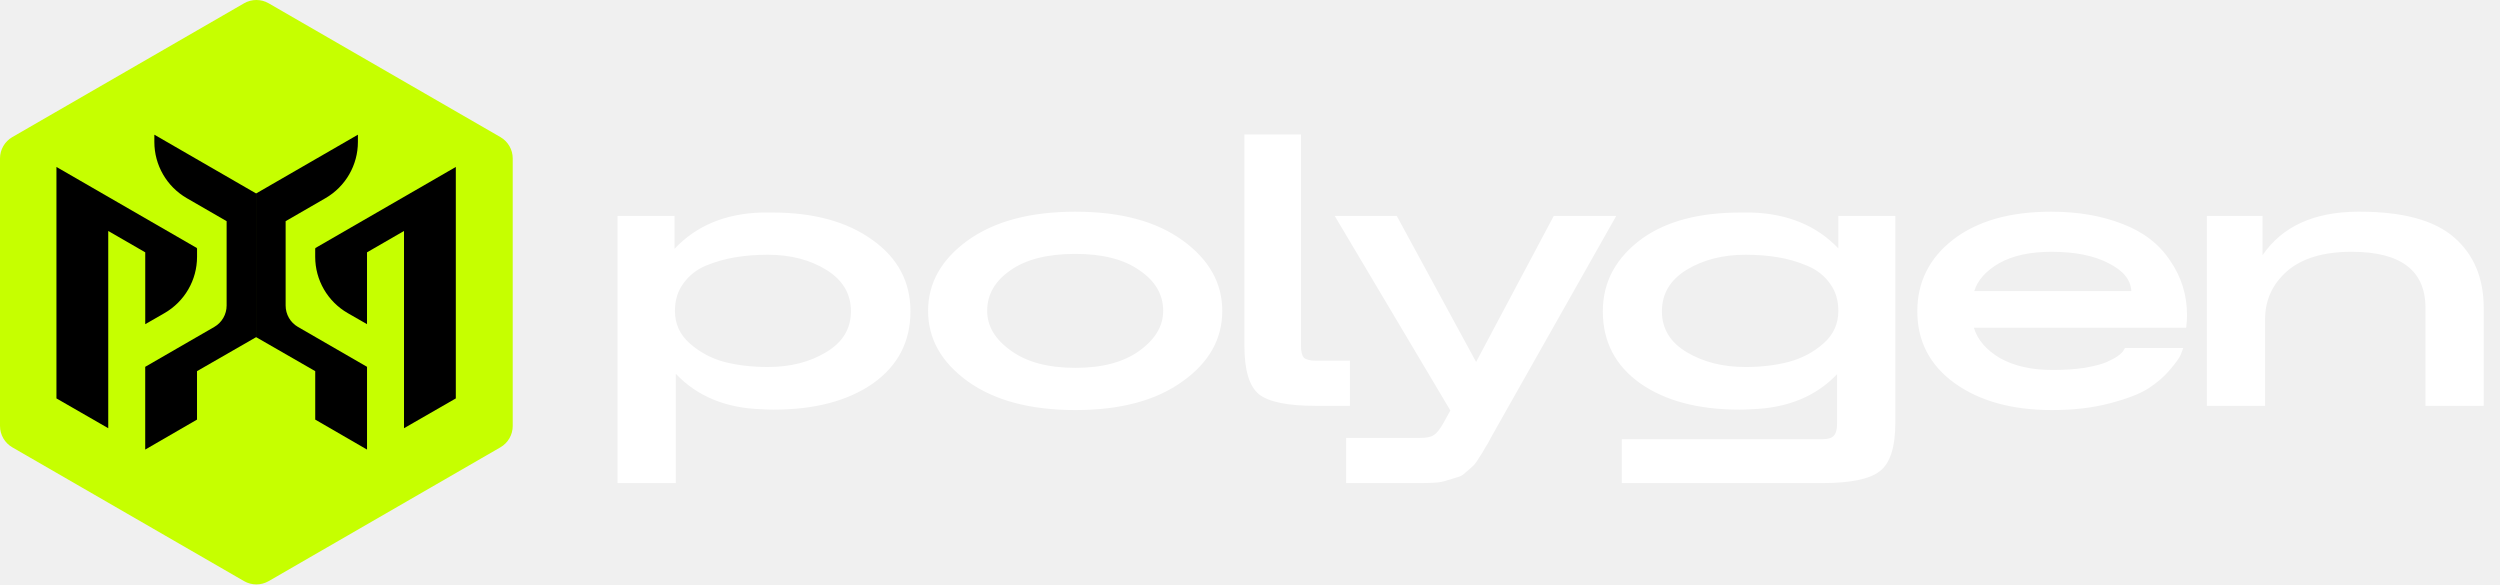
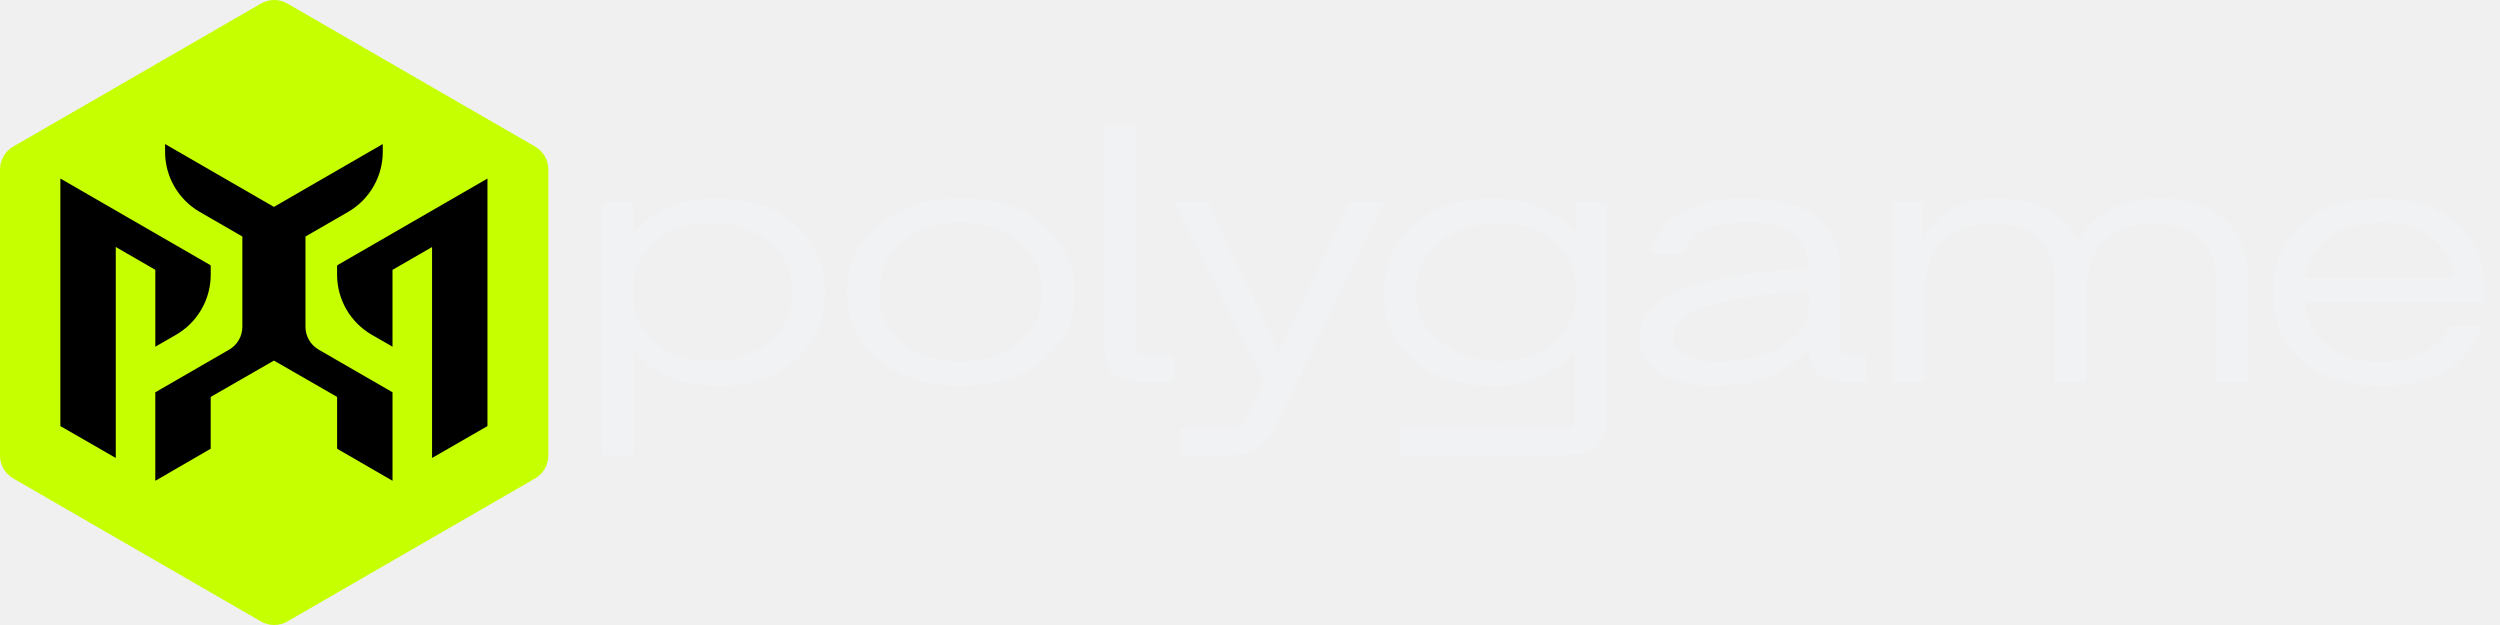
- <svg xmlns="http://www.w3.org/2000/svg" width="154" height="36" viewBox="0 0 154 36" fill="none">
+ <svg xmlns="http://www.w3.org/2000/svg" width="144" height="36" viewBox="0 0 144 36" fill="none">
  <path fill-rule="evenodd" clip-rule="evenodd" d="M16.552 0.204L30.824 8.444C31.294 8.715 31.584 9.217 31.584 9.76V26.24C31.584 26.783 31.294 27.285 30.824 27.556L16.552 35.796C16.082 36.068 15.502 36.068 15.032 35.796L0.76 27.556C0.29 27.285 0 26.783 0 26.24V9.76C0 9.217 0.29 8.715 0.76 8.444L15.032 0.204C15.502 -0.068 16.082 -0.068 16.552 0.204Z" fill="#C6FF00" />
-   <path fill-rule="evenodd" clip-rule="evenodd" d="M3.477 10.284L12.134 15.282L12.119 15.309L12.138 15.309V15.821C12.138 17.253 11.373 18.575 10.131 19.289L8.947 19.969V15.544L6.668 14.228V26.378L3.477 24.542L3.477 10.284Z" fill="black" />
+   <path fill-rule="evenodd" clip-rule="evenodd" d="M3.477 10.283L12.134 15.282L12.119 15.309L12.138 15.309V15.82C12.138 17.252 11.373 18.575 10.131 19.288L8.947 19.969V15.543L6.668 14.227V26.378L3.477 24.542L3.477 10.283Z" fill="black" />
  <path fill-rule="evenodd" clip-rule="evenodd" d="M9.508 8.297L15.784 11.921V19.885C15.784 20.178 15.784 20.765 15.784 20.765L12.136 22.863V25.847L8.945 27.694V22.603L8.949 22.603L8.945 22.596L13.2 20.139C13.67 19.868 13.96 19.366 13.96 18.823V13.624L11.508 12.208C10.27 11.493 9.508 10.173 9.508 8.744V8.297Z" fill="black" />
  <path fill-rule="evenodd" clip-rule="evenodd" d="M28.078 10.284L19.421 15.282L19.436 15.309L19.416 15.309V15.821C19.416 17.253 20.182 18.575 21.423 19.289L22.608 19.969V15.544L24.887 14.228V26.378L28.078 24.542L28.078 10.284Z" fill="black" />
  <path fill-rule="evenodd" clip-rule="evenodd" d="M22.047 8.297L15.771 11.921V19.885C15.771 20.178 15.771 20.765 15.771 20.765L19.418 22.863V25.847L22.609 27.694V22.603L22.605 22.603L22.609 22.596L18.355 20.139C17.884 19.868 17.595 19.366 17.595 18.823V13.624L20.047 12.208C21.285 11.493 22.047 10.173 22.047 8.744V8.297Z" fill="black" />
-   <path d="M38.04 29.758V13.3H41.55V15.328C42.885 13.907 44.67 13.161 46.906 13.092C47.131 13.092 47.357 13.092 47.582 13.092C50.13 13.092 52.184 13.655 53.744 14.782C55.304 15.891 56.084 17.356 56.084 19.176C56.084 21.048 55.313 22.53 53.77 23.622C52.227 24.697 50.182 25.234 47.634 25.234C47.391 25.234 47.149 25.225 46.906 25.208C44.705 25.139 42.945 24.411 41.628 23.024V29.758H38.04ZM41.576 19.15C41.576 19.947 41.879 20.615 42.486 21.152C43.093 21.689 43.803 22.071 44.618 22.296C45.45 22.504 46.343 22.608 47.296 22.608C48.683 22.608 49.879 22.305 50.884 21.698C51.907 21.091 52.418 20.251 52.418 19.176C52.418 18.101 51.915 17.252 50.91 16.628C49.905 16.004 48.7 15.692 47.296 15.692C46.585 15.692 45.918 15.744 45.294 15.848C44.67 15.952 44.063 16.125 43.474 16.368C42.902 16.611 42.443 16.975 42.096 17.46C41.749 17.928 41.576 18.491 41.576 19.15ZM57.17 19.15C57.17 17.434 57.985 15.987 59.614 14.808C61.261 13.629 63.471 13.04 66.244 13.04C69.017 13.04 71.219 13.629 72.848 14.808C74.477 15.987 75.292 17.434 75.292 19.15C75.292 20.883 74.477 22.331 72.848 23.492C71.219 24.671 69.017 25.26 66.244 25.26C63.471 25.26 61.261 24.671 59.614 23.492C57.985 22.313 57.17 20.866 57.17 19.15ZM62.266 21.594C63.237 22.305 64.563 22.66 66.244 22.66C67.891 22.66 69.199 22.313 70.17 21.62C71.158 20.909 71.652 20.086 71.652 19.15C71.652 18.145 71.167 17.313 70.196 16.654C69.243 15.978 67.925 15.64 66.244 15.64C64.528 15.64 63.193 15.978 62.24 16.654C61.287 17.313 60.81 18.145 60.81 19.15C60.81 20.086 61.295 20.901 62.266 21.594ZM76.656 8.282H80.14V21.308C80.14 21.655 80.201 21.897 80.322 22.036C80.461 22.157 80.703 22.218 81.05 22.218H83.156V25H81.05C79.334 25 78.173 24.766 77.566 24.298C76.959 23.813 76.656 22.816 76.656 21.308V8.282ZM86.04 13.3L90.928 22.296L95.712 13.3H99.56L92.358 26.04C92.254 26.231 92.098 26.508 91.89 26.872C91.7 27.236 91.561 27.479 91.474 27.6C91.405 27.739 91.284 27.938 91.11 28.198C90.954 28.458 90.824 28.631 90.72 28.718C90.634 28.805 90.495 28.926 90.304 29.082C90.131 29.255 89.958 29.359 89.784 29.394C89.628 29.446 89.429 29.507 89.186 29.576C88.944 29.663 88.684 29.715 88.406 29.732C88.129 29.749 87.808 29.758 87.444 29.758H82.92V26.976H87.444C87.878 26.976 88.172 26.915 88.328 26.794C88.502 26.69 88.701 26.439 88.926 26.04L89.342 25.286L82.218 13.3H86.04ZM101.178 14.678C102.669 13.621 104.68 13.092 107.21 13.092C107.436 13.092 107.661 13.092 107.886 13.092C110.122 13.161 111.908 13.898 113.242 15.302V13.3H116.752V26.04C116.752 27.548 116.432 28.545 115.79 29.03C115.166 29.515 113.988 29.758 112.254 29.758H99.904V27.054H112.254C112.601 27.054 112.835 26.985 112.956 26.846C113.095 26.707 113.164 26.456 113.164 26.092V23.05C111.864 24.419 110.105 25.139 107.886 25.208C107.644 25.225 107.401 25.234 107.158 25.234C104.628 25.234 102.591 24.697 101.048 23.622C99.506 22.53 98.734 21.048 98.734 19.176C98.734 17.356 99.549 15.857 101.178 14.678ZM103.908 21.698C104.931 22.305 106.136 22.608 107.522 22.608C108.476 22.608 109.36 22.504 110.174 22.296C111.006 22.071 111.726 21.689 112.332 21.152C112.939 20.615 113.242 19.947 113.242 19.15C113.242 18.491 113.069 17.928 112.722 17.46C112.376 16.975 111.908 16.611 111.318 16.368C110.746 16.125 110.148 15.952 109.524 15.848C108.9 15.744 108.233 15.692 107.522 15.692C106.118 15.692 104.905 16.004 103.882 16.628C102.877 17.252 102.374 18.101 102.374 19.176C102.374 20.251 102.886 21.091 103.908 21.698ZM118.107 19.176C118.107 17.373 118.844 15.9 120.317 14.756C121.808 13.612 123.819 13.04 126.349 13.04C127.996 13.04 129.461 13.291 130.743 13.794C132.026 14.279 133.005 15.033 133.681 16.056C134.375 17.061 134.721 18.179 134.721 19.41C134.721 19.653 134.704 19.913 134.669 20.19H121.591C121.817 20.935 122.354 21.559 123.203 22.062C124.07 22.547 125.145 22.79 126.427 22.79C127.173 22.79 127.831 22.747 128.403 22.66C128.993 22.556 129.435 22.443 129.729 22.322C130.041 22.183 130.284 22.053 130.457 21.932C130.648 21.793 130.769 21.672 130.821 21.568L130.899 21.438H134.487C134.453 21.542 134.401 21.681 134.331 21.854C134.262 22.027 134.045 22.331 133.681 22.764C133.317 23.197 132.867 23.587 132.329 23.934C131.809 24.263 131.021 24.567 129.963 24.844C128.923 25.121 127.736 25.26 126.401 25.26C123.94 25.26 121.938 24.705 120.395 23.596C118.87 22.487 118.107 21.013 118.107 19.176ZM131.289 17.928C131.255 17.235 130.787 16.663 129.885 16.212C128.984 15.744 127.814 15.51 126.375 15.51C125.058 15.51 123.983 15.744 123.151 16.212C122.337 16.68 121.825 17.252 121.617 17.928H131.289ZM139.373 13.3V15.718C140.586 13.95 142.536 13.057 145.223 13.04C145.275 13.04 145.318 13.04 145.353 13.04C148.022 13.04 149.963 13.569 151.177 14.626C152.39 15.683 152.997 17.131 152.997 18.968V25H149.409V18.968C149.409 16.663 147.892 15.51 144.859 15.51C143.125 15.51 141.799 15.909 140.881 16.706C139.979 17.503 139.529 18.491 139.529 19.67V25H135.941V13.3H139.373Z" fill="white" />
+   <path d="M36.463 11.65V13.49C37.551 12.141 39.085 11.451 41.063 11.42C41.093 11.42 41.124 11.42 41.155 11.42C43.102 11.42 44.651 11.926 45.801 12.938C46.951 13.935 47.526 15.246 47.526 16.871C47.526 18.512 46.943 19.815 45.778 20.781C44.628 21.747 43.133 22.23 41.293 22.23C41.185 22.23 41.071 22.23 40.948 22.23C39.077 22.184 37.597 21.494 36.509 20.16V26.209H34.715V11.65H36.463ZM37.705 19.677C38.533 20.428 39.621 20.804 40.971 20.804C42.274 20.804 43.378 20.436 44.283 19.7C45.203 18.964 45.663 18.021 45.663 16.871C45.663 15.644 45.211 14.671 44.306 13.95C43.416 13.214 42.305 12.846 40.971 12.846C39.606 12.846 38.51 13.214 37.682 13.95C36.869 14.686 36.463 15.644 36.463 16.825C36.463 17.975 36.877 18.926 37.705 19.677Z" fill="#F1F2F4" />
+   <path d="M48.783 16.825C48.783 15.261 49.381 13.973 50.577 12.961C51.789 11.934 53.383 11.42 55.361 11.42C57.324 11.42 58.903 11.934 60.099 12.961C61.311 13.973 61.916 15.261 61.916 16.825C61.916 18.42 61.318 19.715 60.122 20.712C58.926 21.724 57.339 22.23 55.361 22.23C53.383 22.23 51.789 21.724 50.577 20.712C49.381 19.7 48.783 18.404 48.783 16.825ZM51.934 19.7C52.793 20.451 53.935 20.827 55.361 20.827C56.757 20.827 57.884 20.451 58.742 19.7C59.616 18.949 60.053 17.99 60.053 16.825C60.053 15.675 59.616 14.724 58.742 13.973C57.884 13.206 56.757 12.823 55.361 12.823C53.951 12.823 52.808 13.199 51.934 13.95C51.076 14.701 50.646 15.66 50.646 16.825C50.646 18.006 51.076 18.964 51.934 19.7Z" fill="#F1F2F4" />
+   <path d="M63.601 7.211H65.395V19.769C65.395 20.03 65.441 20.214 65.533 20.321C65.625 20.413 65.793 20.459 66.039 20.459H67.58V22H66.039C65.134 22 64.498 21.847 64.13 21.54C63.777 21.218 63.601 20.628 63.601 19.769V7.211Z" fill="#F1F2F4" />
+   <path d="M69.58 11.65L73.651 20.275L77.745 11.65H79.723L73.743 23.955C73.314 24.829 72.984 25.381 72.754 25.611C72.34 26.01 71.704 26.209 70.845 26.209H68.016V24.668H70.845C71.167 24.668 71.382 24.622 71.489 24.53C71.597 24.453 71.735 24.262 71.903 23.955L72.823 22.023L67.625 11.65H69.58Z" fill="#F1F2F4" />
+   <path d="M79.712 16.871C79.712 15.261 80.287 13.95 81.437 12.938C82.602 11.926 84.151 11.42 86.083 11.42C86.114 11.42 86.144 11.42 86.175 11.42C88.153 11.451 89.694 12.148 90.798 13.513V11.65H92.546V23.978C92.546 24.837 92.362 25.419 91.994 25.726C91.626 26.048 90.99 26.209 90.085 26.209H80.632V24.668H90.085C90.33 24.668 90.499 24.622 90.591 24.53C90.683 24.438 90.729 24.262 90.729 24.001V20.16C89.64 21.494 88.168 22.184 86.313 22.23C86.19 22.23 86.075 22.23 85.968 22.23C84.113 22.23 82.602 21.747 81.437 20.781C80.287 19.815 79.712 18.512 79.712 16.871ZM81.575 16.871C81.575 18.021 82.035 18.964 82.955 19.7C83.875 20.436 84.987 20.804 86.29 20.804C87.639 20.804 88.728 20.428 89.556 19.677C90.384 18.926 90.798 17.975 90.798 16.825C90.798 15.644 90.384 14.686 89.556 13.95C88.728 13.214 87.639 12.846 86.29 12.846C84.956 12.846 83.837 13.214 82.932 13.95C82.027 14.671 81.575 15.644 81.575 16.871Z" fill="#F1F2F4" />
+   <path d="M94.43 19.355C94.43 18.926 94.561 18.527 94.821 18.159C95.082 17.791 95.389 17.484 95.741 17.239C96.109 16.994 96.585 16.771 97.167 16.572C97.75 16.373 98.279 16.219 98.754 16.112C99.245 15.989 99.82 15.882 100.479 15.79C101.154 15.698 101.668 15.637 102.02 15.606C102.388 15.575 102.833 15.545 103.354 15.514C103.891 15.483 104.167 15.468 104.182 15.468C104.167 13.689 102.963 12.8 100.571 12.8C99.943 12.8 99.383 12.861 98.892 12.984C98.417 13.107 98.064 13.26 97.834 13.444C97.62 13.613 97.443 13.789 97.305 13.973C97.167 14.142 97.083 14.287 97.052 14.41L97.029 14.594H95.097C95.128 14.441 95.159 14.295 95.189 14.157C95.235 14.019 95.373 13.766 95.603 13.398C95.849 13.015 96.148 12.7 96.5 12.455C96.853 12.194 97.382 11.957 98.087 11.742C98.808 11.527 99.644 11.42 100.594 11.42C102.342 11.42 103.676 11.773 104.596 12.478C105.516 13.168 105.976 14.165 105.976 15.468V19.792C105.976 20.053 106.015 20.229 106.091 20.321C106.183 20.413 106.352 20.459 106.597 20.459H107.517V22H106.574C105.716 22 105.11 21.862 104.757 21.586C104.405 21.295 104.213 20.766 104.182 19.999C103.063 21.486 101.254 22.23 98.754 22.23C97.328 22.23 96.247 21.969 95.511 21.448C94.791 20.927 94.43 20.244 94.43 19.401C94.43 19.386 94.43 19.37 94.43 19.355ZM97.075 20.436C97.566 20.697 98.179 20.827 98.915 20.827C98.961 20.827 99.007 20.827 99.053 20.827C99.789 20.827 100.541 20.72 101.307 20.505C102.074 20.275 102.741 19.922 103.308 19.447C103.876 18.956 104.167 18.404 104.182 17.791V16.779C99.015 17.04 96.408 17.906 96.362 19.378C96.362 19.393 96.362 19.409 96.362 19.424C96.362 19.853 96.6 20.191 97.075 20.436Z" fill="#F1F2F4" />
+   <path d="M110.763 11.65V13.789C111.069 13.084 111.583 12.516 112.304 12.087C113.024 11.658 113.898 11.435 114.926 11.42C114.972 11.42 115.018 11.42 115.064 11.42C117.425 11.42 118.974 12.248 119.71 13.904C120.047 13.199 120.622 12.616 121.435 12.156C122.247 11.681 123.183 11.435 124.241 11.42C124.302 11.42 124.363 11.42 124.425 11.42C126.004 11.42 127.238 11.834 128.128 12.662C129.032 13.475 129.485 14.717 129.485 16.388V22H127.668V16.388C127.668 14.057 126.495 12.892 124.149 12.892C121.496 12.892 120.17 14.234 120.17 16.917V22H118.353V16.388C118.353 14.057 117.172 12.892 114.811 12.892C112.158 12.892 110.832 14.249 110.832 16.963V22H109.015V11.65H110.763Z" fill="#F1F2F4" />
+   <path d="M130.923 16.848C130.923 15.238 131.467 13.935 132.556 12.938C133.645 11.926 135.17 11.42 137.133 11.42C138.59 11.42 139.793 11.719 140.744 12.317C141.71 12.915 142.346 13.605 142.653 14.387C142.975 15.169 143.136 15.943 143.136 16.71C143.136 16.94 143.121 17.178 143.09 17.423H132.763C132.84 18.435 133.254 19.255 134.005 19.884C134.756 20.513 135.807 20.827 137.156 20.827C137.769 20.827 138.321 20.758 138.812 20.62C139.318 20.482 139.701 20.313 139.962 20.114C140.223 19.915 140.445 19.715 140.629 19.516C140.813 19.301 140.936 19.125 140.997 18.987L141.066 18.78H142.929C142.914 18.872 142.875 18.995 142.814 19.148C142.768 19.301 142.615 19.577 142.354 19.976C142.093 20.375 141.771 20.727 141.388 21.034C141.005 21.341 140.437 21.617 139.686 21.862C138.935 22.107 138.084 22.23 137.133 22.23C135.232 22.23 133.721 21.747 132.602 20.781C131.483 19.8 130.923 18.489 130.923 16.848ZM141.319 16.02C141.319 15.131 140.943 14.379 140.192 13.766C139.456 13.137 138.444 12.823 137.156 12.823C135.807 12.823 134.756 13.137 134.005 13.766C133.269 14.395 132.855 15.146 132.763 16.02H141.319Z" fill="#F1F2F4" />
</svg>
